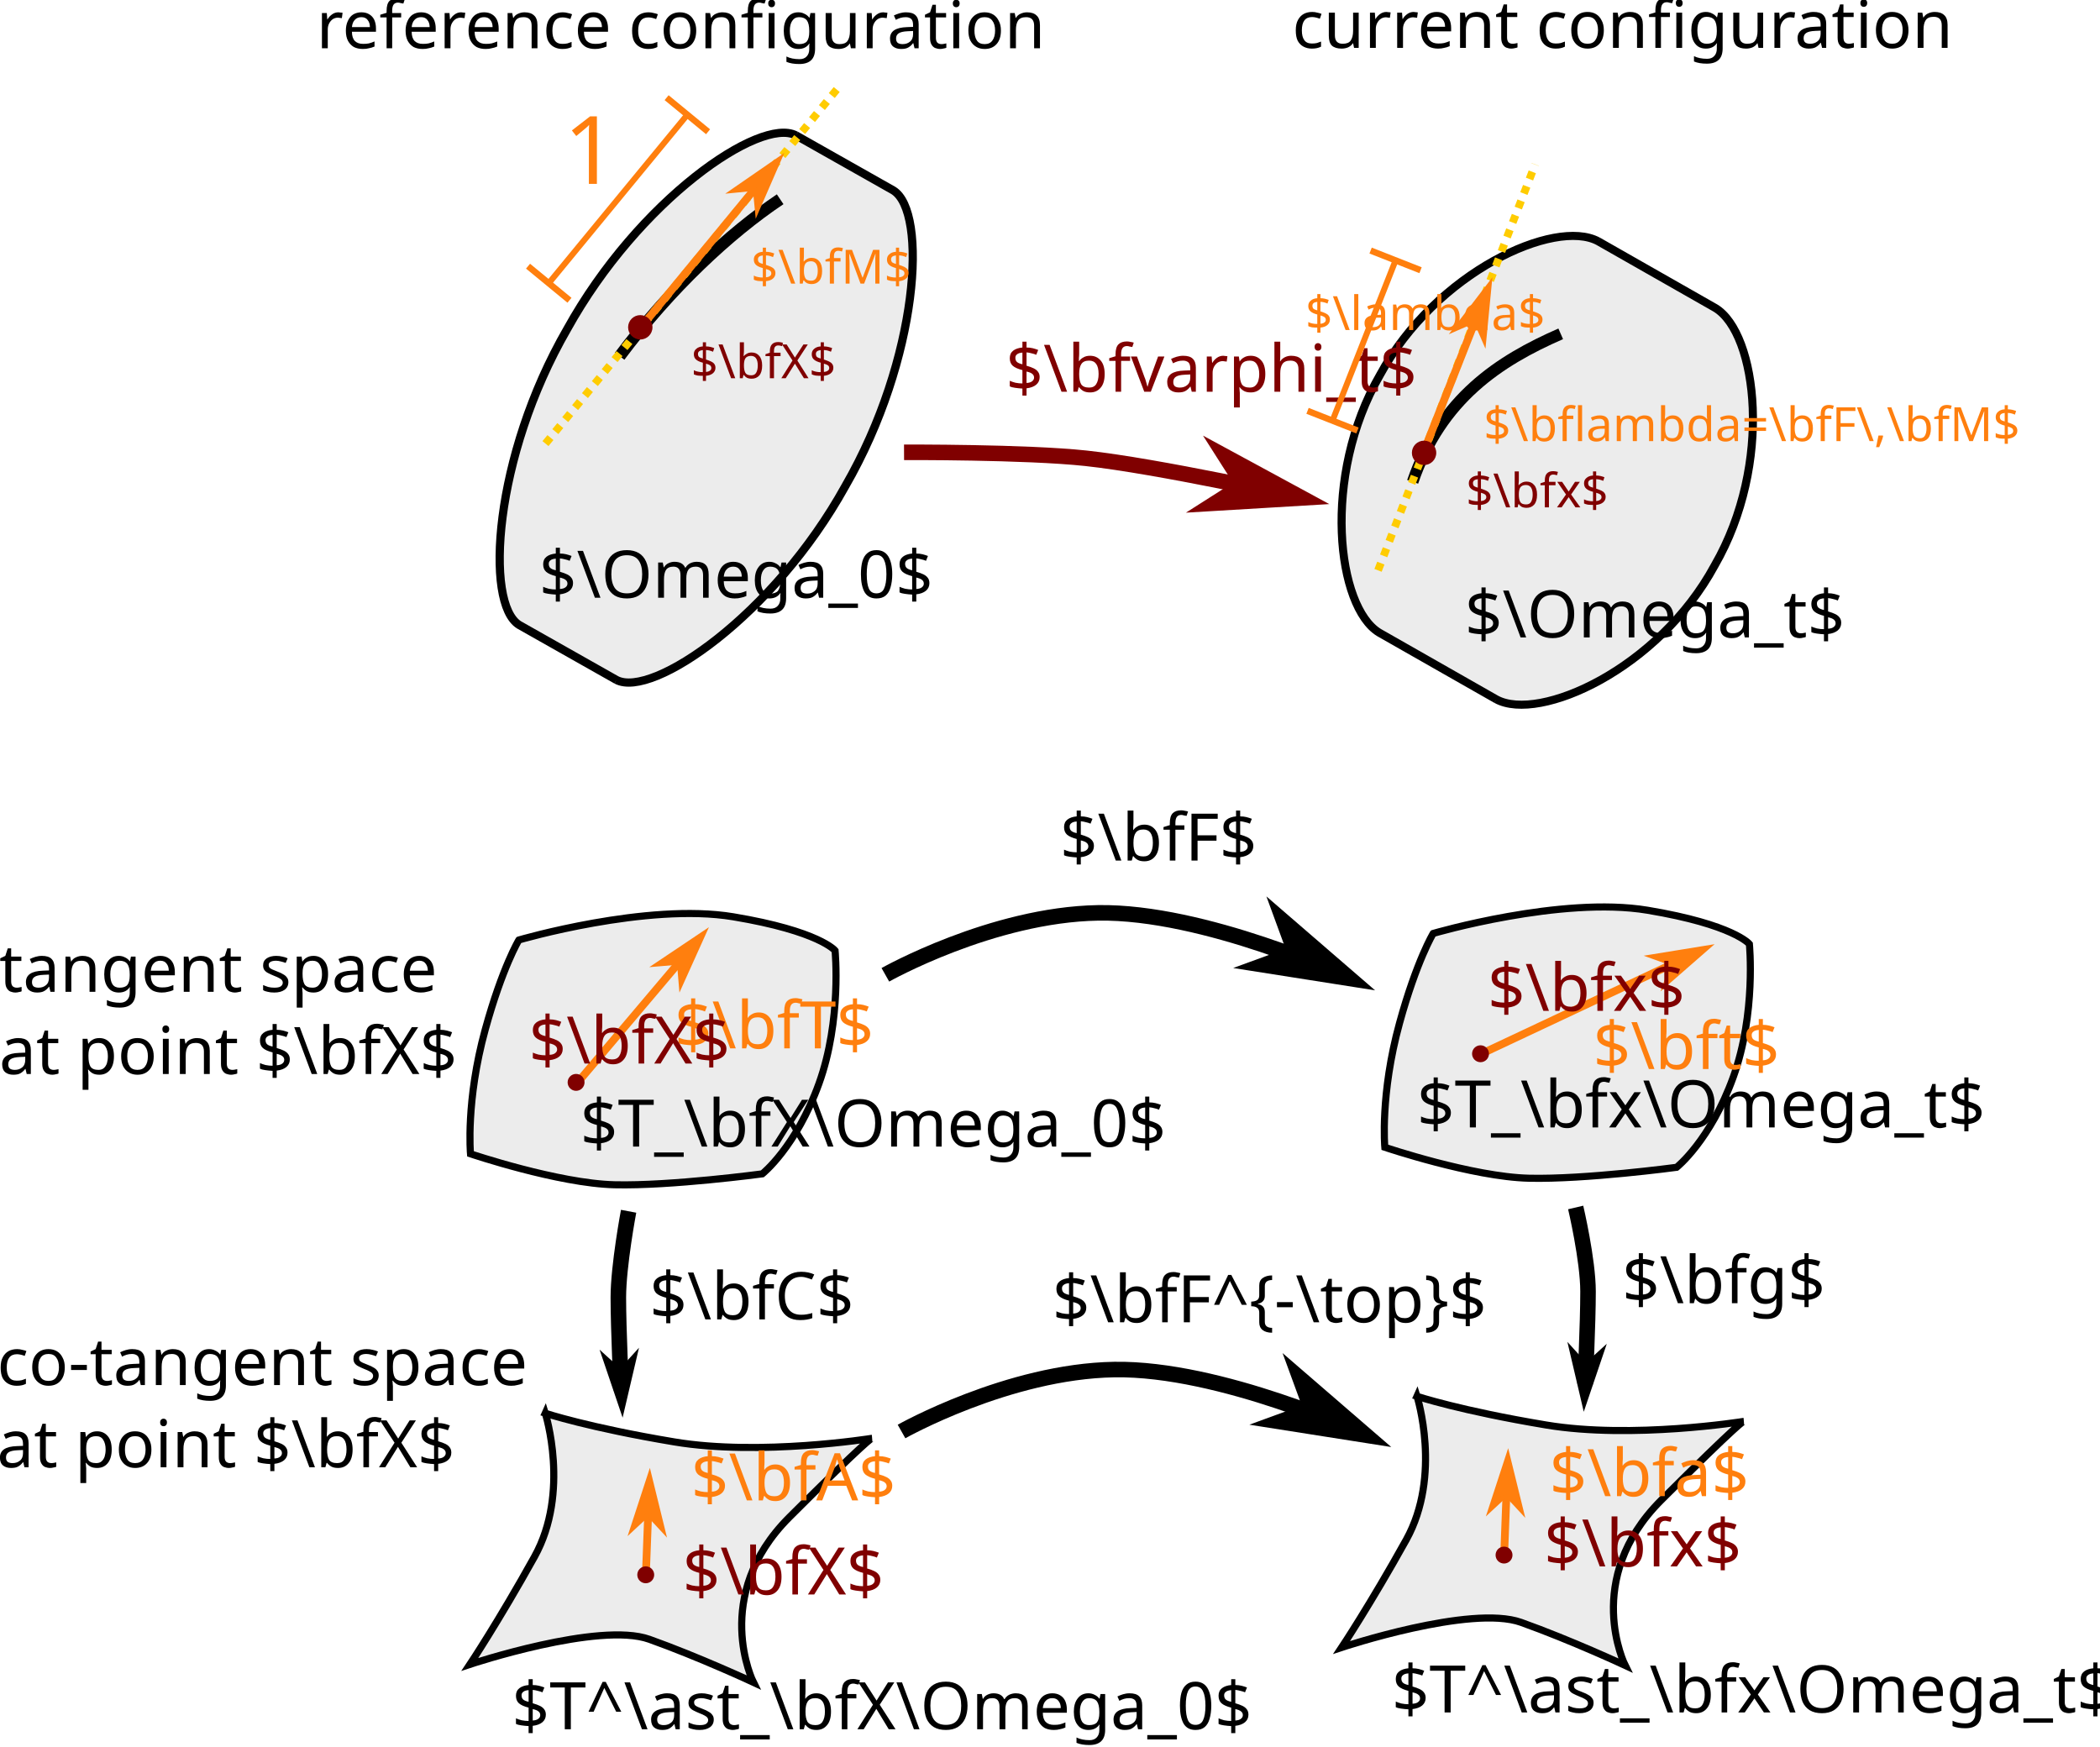
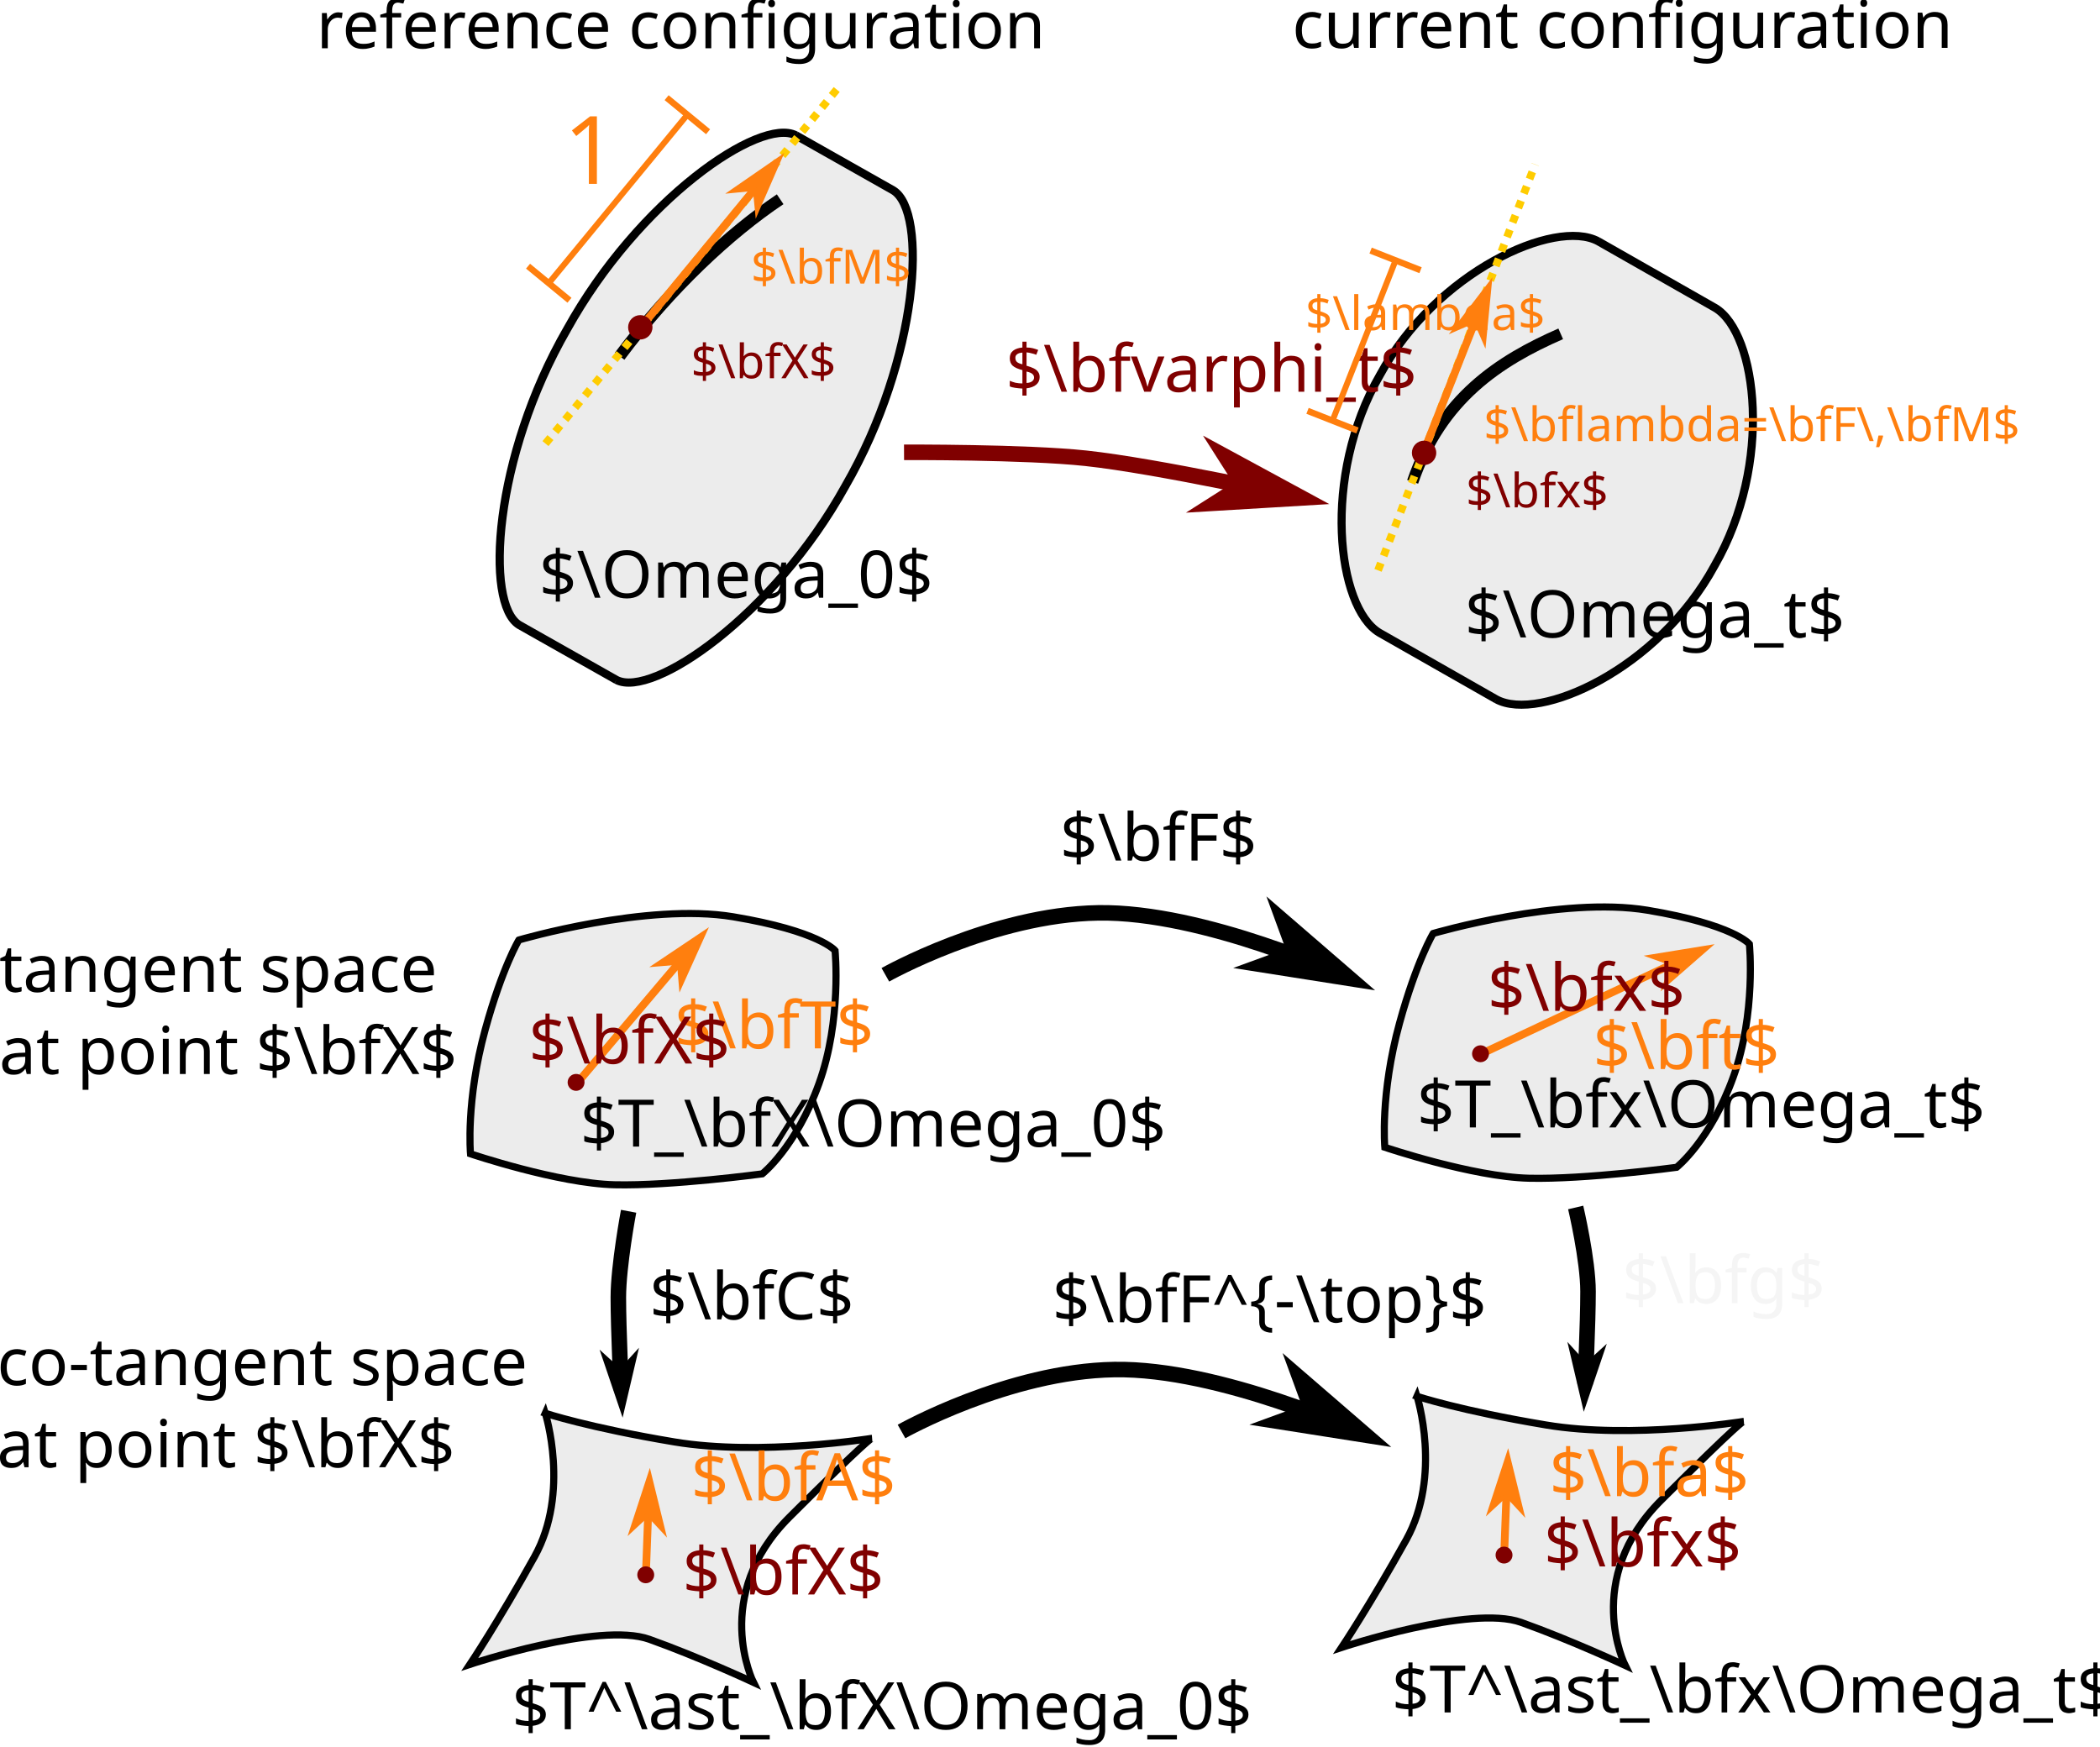
<svg xmlns="http://www.w3.org/2000/svg" width="135.12mm" height="112.397mm" viewBox="0 0 135.12 112.397" version="1.1" id="svg8">
  <defs id="defs2">
    <marker style="overflow:visible" id="marker18808" refX="0" refY="0" orient="auto">
      <path transform="matrix(-0.2,0,0,-0.2,-1.2,0)" style="fill:#000000;fill-opacity:1;fill-rule:evenodd;stroke:#000000;stroke-width:1pt;stroke-opacity:1" d="M 0,0 5,-5 -12.5,0 5,5 Z" id="path18806" />
    </marker>
    <marker orient="auto" refY="0" refX="0" id="marker17224" style="overflow:visible">
      <path id="path17222" d="M 0,0 5,-5 -12.5,0 5,5 Z" style="fill:#000000;fill-opacity:1;fill-rule:evenodd;stroke:#000000;stroke-width:1pt;stroke-opacity:1" transform="matrix(-0.4,0,0,-0.4,-4,0)" />
    </marker>
    <marker style="overflow:visible" id="marker14261" refX="0" refY="0" orient="auto">
      <path transform="matrix(-0.2,0,0,-0.2,-1.2,0)" style="fill:#000000;fill-opacity:1;fill-rule:evenodd;stroke:#000000;stroke-width:1pt;stroke-opacity:1" d="M 0,0 5,-5 -12.5,0 5,5 Z" id="path14259" />
    </marker>
    <marker style="overflow:visible" id="marker13849" refX="0" refY="0" orient="auto">
      <path transform="matrix(-0.4,0,0,-0.4,-4,0)" style="fill:#000000;fill-opacity:1;fill-rule:evenodd;stroke:#000000;stroke-width:1pt;stroke-opacity:1" d="M 0,0 5,-5 -12.5,0 5,5 Z" id="path13847" />
    </marker>
    <marker orient="auto" refY="0" refX="0" id="marker10229" style="overflow:visible">
      <path id="path10227" d="M 0,0 5,-5 -12.5,0 5,5 Z" style="fill:#800000;fill-opacity:1;fill-rule:evenodd;stroke:#800000;stroke-width:1pt;stroke-opacity:1" transform="matrix(-0.4,0,0,-0.4,-4,0)" />
    </marker>
    <marker style="overflow:visible" id="marker10075" refX="0" refY="0" orient="auto">
      <path transform="matrix(-0.2,0,0,-0.2,-1.2,0)" style="fill:#000000;fill-opacity:1;fill-rule:evenodd;stroke:#000000;stroke-width:1pt;stroke-opacity:1" d="M 0,0 5,-5 -12.5,0 5,5 Z" id="path10073" />
    </marker>
    <marker style="overflow:visible" id="marker9957" refX="0" refY="0" orient="auto">
      <path transform="matrix(-0.4,0,0,-0.4,-4,0)" style="fill:#800000;fill-opacity:1;fill-rule:evenodd;stroke:#800000;stroke-width:1pt;stroke-opacity:1" d="M 0,0 5,-5 -12.5,0 5,5 Z" id="path9955" />
    </marker>
    <marker orient="auto" refY="0" refX="0" id="marker9845" style="overflow:visible">
      <path id="path9843" d="M 0,0 5,-5 -12.5,0 5,5 Z" style="fill:#000000;fill-opacity:1;fill-rule:evenodd;stroke:#000000;stroke-width:1pt;stroke-opacity:1" transform="matrix(-0.4,0,0,-0.4,-4,0)" />
    </marker>
    <marker style="overflow:visible" id="marker9455" refX="0" refY="0" orient="auto">
      <path transform="matrix(-0.4,0,0,-0.4,-4,0)" style="fill:#ff7f0e;fill-opacity:1;fill-rule:evenodd;stroke:#ff7f0e;stroke-width:1pt;stroke-opacity:1" d="M 0,0 5,-5 -12.5,0 5,5 Z" id="path9453" />
    </marker>
    <marker orient="auto" refY="0" refX="0" id="marker7505" style="overflow:visible">
      <path id="path7503" d="M 0,0 5,-5 -12.5,0 5,5 Z" style="fill:#ff7f0e;fill-opacity:1;fill-rule:evenodd;stroke:#ff7f0e;stroke-width:1pt;stroke-opacity:1" transform="matrix(-0.4,0,0,-0.4,-4,0)" />
    </marker>
    <marker orient="auto" refY="0" refX="0" id="marker6489" style="overflow:visible">
      <path id="path6487" d="M 0,0 5,-5 -12.5,0 5,5 Z" style="fill:#ff7f0e;fill-opacity:1;fill-rule:evenodd;stroke:#ff7f0e;stroke-width:1pt;stroke-opacity:1" transform="matrix(-0.4,0,0,-0.4,-4,0)" />
    </marker>
    <marker style="overflow:visible" id="marker6173" refX="0" refY="0" orient="auto">
      <path transform="matrix(-0.4,0,0,-0.4,-4,0)" style="fill:#ff7f0e;fill-opacity:1;fill-rule:evenodd;stroke:#ff7f0e;stroke-width:1pt;stroke-opacity:1" d="M 0,0 5,-5 -12.5,0 5,5 Z" id="path6171" />
    </marker>
    <marker style="overflow:visible" id="marker5600" refX="0" refY="0" orient="auto">
      <path transform="matrix(-0.4,0,0,-0.4,-4,0)" style="fill:#ff7f0e;fill-opacity:1;fill-rule:evenodd;stroke:#ff7f0e;stroke-width:1pt;stroke-opacity:1" d="M 0,0 5,-5 -12.5,0 5,5 Z" id="path5598" />
    </marker>
    <marker orient="auto" refY="0" refX="0" id="StopL" style="overflow:visible">
      <path id="path1140" d="M 0,5.65 V -5.65" style="fill:none;fill-opacity:0.75;fill-rule:evenodd;stroke:#ff7f0e;stroke-width:1pt;stroke-opacity:1" transform="scale(0.8)" />
    </marker>
    <marker orient="auto" refY="0" refX="0" id="StopS" style="overflow:visible">
      <path id="path1146" d="M 0,5.65 V -5.65" style="fill:none;fill-opacity:0.75;fill-rule:evenodd;stroke:#ff7f0e;stroke-width:1pt;stroke-opacity:1" transform="scale(0.2)" />
    </marker>
    <marker style="overflow:visible" id="marker1376" refX="0" refY="0" orient="auto">
      <path transform="matrix(-0.4,0,0,-0.4,-4,0)" style="fill:#ff7f0e;fill-opacity:1;fill-rule:evenodd;stroke:#ff7f0e;stroke-width:1pt;stroke-opacity:1" d="M 0,0 5,-5 -12.5,0 5,5 Z" id="path1374" />
    </marker>
    <marker style="overflow:visible" id="marker1318" refX="0" refY="0" orient="auto">
      <path transform="matrix(-0.2,0,0,-0.2,-1.2,0)" style="fill:#ff7f0e;fill-opacity:1;fill-rule:evenodd;stroke:#ff7f0e;stroke-width:1pt;stroke-opacity:1" d="M 0,0 5,-5 -12.5,0 5,5 Z" id="path1316" />
    </marker>
    <marker orient="auto" refY="0" refX="0" id="Arrow1Send" style="overflow:visible">
      <path id="path986" d="M 0,0 5,-5 -12.5,0 5,5 Z" style="fill:#000000;fill-opacity:1;fill-rule:evenodd;stroke:#000000;stroke-width:1pt;stroke-opacity:1" transform="matrix(-0.2,0,0,-0.2,-1.2,0)" />
    </marker>
    <marker orient="auto" refY="0" refX="0" id="Arrow1Mend" style="overflow:visible">
      <path id="path980" d="M 0,0 5,-5 -12.5,0 5,5 Z" style="fill:#ff7f0e;fill-opacity:1;fill-rule:evenodd;stroke:#ff7f0e;stroke-width:1pt;stroke-opacity:1" transform="matrix(-0.4,0,0,-0.4,-4,0)" />
    </marker>
    <marker orient="auto" refY="0" refX="0" id="StopL-5" style="overflow:visible">
      <path id="path1140-5" d="M 0,5.65 V -5.65" style="fill:none;fill-opacity:0.75;fill-rule:evenodd;stroke:#ff7f0e;stroke-width:1pt;stroke-opacity:1" transform="scale(0.8)" />
    </marker>
    <marker orient="auto" refY="0" refX="0" id="marker2557" style="overflow:visible">
      <path id="path2555" d="M 0,5.65 V -5.65" style="fill:none;fill-opacity:0.75;fill-rule:evenodd;stroke:#ff7f0e;stroke-width:1pt;stroke-opacity:1" transform="scale(0.8)" />
    </marker>
    <marker orient="auto" refY="0" refX="0" id="Arrow1Mend-8" style="overflow:visible">
      <path id="path980-9" d="M 0,0 5,-5 -12.5,0 5,5 Z" style="fill:#ff7f0e;fill-opacity:1;fill-rule:evenodd;stroke:#ff7f0e;stroke-width:1pt;stroke-opacity:1" transform="matrix(-0.4,0,0,-0.4,-4,0)" />
    </marker>
  </defs>
  <g id="layer1" transform="translate(-22.29722,-20.45792)">
    <path style="fill:#ececec;fill-rule:evenodd;stroke:#000000;stroke-width:0.457px;stroke-linecap:butt;stroke-linejoin:miter;stroke-opacity:1" d="m 57.381,111.397 c 0,0 1.616,5.08 -0.693,9.237 -2.309,4.157 -4.157,6.928 -4.157,6.928 0,0 8.313,-2.771 11.546,-1.616 3.233,1.155 6.697,2.771 6.697,2.771 0,0 -2.771,-5.542 2.309,-10.622 5.08,-5.08 5.311,-5.08 5.311,-5.08 0,0 -7.159,1.155 -12.701,0.231 -5.542,-0.924 -8.313,-1.847 -8.313,-1.847 z" id="path868" />
    <path id="path870" d="m 55.682,80.947 c 0,0 -1.056,1.739 -2.163,5.762 -1.261,4.585 -0.949,7.997 -0.949,7.997 0,0 5.64,1.906 9.274,1.992 3.634,0.086 9.503,-0.703 9.503,-0.703 0,0 2.169,-1.717 3.646,-5.812 1.477,-4.094 1.035,-8.555 1.035,-8.555 0,0 -1.011,-1.251 -6.553,-2.175 -5.542,-0.924 -13.792,1.493 -13.792,1.493 z" style="fill:#ececec;fill-rule:evenodd;stroke:#000000;stroke-width:0.457px;stroke-linecap:butt;stroke-linejoin:miter;stroke-opacity:1" />
    <path d="m 61.961,64.212 c 2.322,1.211 10.131,-4.172 14.722,-12.463 4.738,-8.209 5.324,-17.675 3.089,-19.04 l -6.258,-3.538 m 0,0 C 71.192,27.959 63.384,33.341 58.793,41.633 54.055,49.842 53.468,59.308 55.703,60.674 l 6.258,3.538" style="fill:#ececec;fill-rule:evenodd;stroke:#000000;stroke-width:0.529;stroke-linecap:butt;stroke-linejoin:miter;stroke-miterlimit:4;stroke-dasharray:none;stroke-opacity:1;fill-opacity:1" id="path858" />
    <path id="path860" style="fill:#ececec;fill-rule:evenodd;stroke:#000000;stroke-width:0.519;stroke-linecap:butt;stroke-linejoin:miter;stroke-miterlimit:4;stroke-dasharray:none;stroke-opacity:1" d="m 118.575,65.461 c 2.777,1.5 10.443,-1.961 14.044,-8.607 3.777,-6.546 2.751,-14.956 0.043,-16.58 l -7.532,-4.289 m 0,0 c -2.777,-1.5 -10.443,1.961 -14.044,8.607 -3.777,6.546 -2.751,14.956 -0.043,16.58 l 7.532,4.289" />
    <text xml:space="preserve" style="font-style:normal;font-variant:normal;font-weight:normal;font-stretch:normal;font-size:4.233px;line-height:125%;font-family:'Univers for UniS 55 Roman';-inkscape-font-specification:'Univers for UniS 55 Roman, ';text-align:start;letter-spacing:0px;word-spacing:0px;writing-mode:lr-tb;text-anchor:start;fill:#000000;fill-opacity:1;stroke:none;stroke-width:0.265px;stroke-linecap:butt;stroke-linejoin:miter;stroke-opacity:1" x="56.98" y="58.925" id="text880">
      <tspan id="tspan878" x="56.98" y="58.925" style="stroke-width:0.265px">$\Omega_0$</tspan>
    </text>
    <text xml:space="preserve" style="font-style:normal;font-variant:normal;font-weight:normal;font-stretch:normal;font-size:4.233px;line-height:125%;font-family:'Univers for UniS 55 Roman';-inkscape-font-specification:'Univers for UniS 55 Roman, ';text-align:start;letter-spacing:0px;word-spacing:0px;writing-mode:lr-tb;text-anchor:start;fill:#000000;fill-opacity:1;stroke:none;stroke-width:0.265px;stroke-linecap:butt;stroke-linejoin:miter;stroke-opacity:1" x="116.544" y="61.474" id="text884">
      <tspan id="tspan882" x="116.544" y="61.474" style="stroke-width:0.265px">$\Omega_t$</tspan>
    </text>
    <text xml:space="preserve" style="font-style:normal;font-variant:normal;font-weight:normal;font-stretch:normal;font-size:4.233px;line-height:125%;font-family:'Univers for UniS 55 Roman';-inkscape-font-specification:'Univers for UniS 55 Roman, ';text-align:start;letter-spacing:0px;word-spacing:0px;writing-mode:lr-tb;text-anchor:start;fill:#000000;fill-opacity:1;stroke:none;stroke-width:0.265px;stroke-linecap:butt;stroke-linejoin:miter;stroke-opacity:1" x="59.626" y="94.246" id="text888">
      <tspan id="tspan886" x="59.626" y="94.246" style="stroke-width:0.265px">$T_\bfX\Omega_0$</tspan>
    </text>
    <text id="text892" y="131.737" x="55.231" style="font-style:normal;font-variant:normal;font-weight:normal;font-stretch:normal;font-size:4.233px;line-height:125%;font-family:'Univers for UniS 55 Roman';-inkscape-font-specification:'Univers for UniS 55 Roman, ';text-align:start;letter-spacing:0px;word-spacing:0px;writing-mode:lr-tb;text-anchor:start;fill:#000000;fill-opacity:1;stroke:none;stroke-width:0.265px;stroke-linecap:butt;stroke-linejoin:miter;stroke-opacity:1" xml:space="preserve">
      <tspan style="stroke-width:0.265px" y="131.737" x="55.231" id="tspan890">$T^\ast_\bfX\Omega_0$</tspan>
    </text>
    <text xml:space="preserve" style="font-style:normal;font-variant:normal;font-weight:normal;font-stretch:normal;font-size:4.233px;line-height:125%;font-family:'Univers for UniS 55 Roman';-inkscape-font-specification:'Univers for UniS 55 Roman, ';text-align:start;letter-spacing:0px;word-spacing:0px;writing-mode:lr-tb;text-anchor:start;fill:#000000;fill-opacity:1;stroke:none;stroke-width:0.265px;stroke-linecap:butt;stroke-linejoin:miter;stroke-opacity:1" x="42.652" y="23.565" id="text896">
      <tspan id="tspan894" x="42.652" y="23.565" style="stroke-width:0.265px">reference configuration</tspan>
    </text>
    <text xml:space="preserve" style="font-style:normal;font-variant:normal;font-weight:normal;font-stretch:normal;font-size:4.233px;line-height:125%;font-family:'Univers for UniS 55 Roman';-inkscape-font-specification:'Univers for UniS 55 Roman, ';text-align:start;letter-spacing:0px;word-spacing:0px;writing-mode:lr-tb;text-anchor:start;fill:#000000;fill-opacity:1;stroke:none;stroke-width:0.265px;stroke-linecap:butt;stroke-linejoin:miter;stroke-opacity:1" x="105.437" y="23.538" id="text900">
      <tspan id="tspan898" x="105.437" y="23.538" style="stroke-width:0.265px">current configuration</tspan>
    </text>
    <text xml:space="preserve" style="font-style:normal;font-variant:normal;font-weight:normal;font-stretch:normal;font-size:4.233px;line-height:125%;font-family:'Univers for UniS 55 Roman';-inkscape-font-specification:'Univers for UniS 55 Roman, ';text-align:start;letter-spacing:0px;word-spacing:0px;writing-mode:lr-tb;text-anchor:start;fill:#000000;fill-opacity:1;stroke:none;stroke-width:0.265px;stroke-linecap:butt;stroke-linejoin:miter;stroke-opacity:1" x="22.251" y="84.28" id="text904">
      <tspan id="tspan902" x="22.251" y="84.28" style="stroke-width:0.265px">tangent space</tspan>
      <tspan x="22.251" y="89.572" style="stroke-width:0.265px" id="tspan906">at point $\bfX$</tspan>
    </text>
    <text id="text912" y="109.586" x="22.107" style="font-style:normal;font-variant:normal;font-weight:normal;font-stretch:normal;font-size:4.233px;line-height:125%;font-family:'Univers for UniS 55 Roman';-inkscape-font-specification:'Univers for UniS 55 Roman, ';text-align:start;letter-spacing:0px;word-spacing:0px;writing-mode:lr-tb;text-anchor:start;fill:#000000;fill-opacity:1;stroke:none;stroke-width:0.265px;stroke-linecap:butt;stroke-linejoin:miter;stroke-opacity:1" xml:space="preserve">
      <tspan style="stroke-width:0.265px" y="109.586" x="22.107" id="tspan908">co-tangent space</tspan>
      <tspan id="tspan910" style="stroke-width:0.265px" y="114.878" x="22.107">at point $\bfX$</tspan>
    </text>
    <path style="fill:#ececec;fill-rule:evenodd;stroke:#000000;stroke-width:0.457px;stroke-linecap:butt;stroke-linejoin:miter;stroke-opacity:1" d="m 114.512,80.526 c 0,0 -1.056,1.739 -2.163,5.762 -1.261,4.585 -0.949,7.997 -0.949,7.997 0,0 5.64,1.906 9.274,1.992 3.634,0.086 9.503,-0.703 9.503,-0.703 0,0 2.169,-1.717 3.646,-5.812 1.477,-4.094 1.035,-8.555 1.035,-8.555 0,0 -1.011,-1.251 -6.553,-2.175 -5.542,-0.924 -13.792,1.493 -13.792,1.493 z" id="path949" />
    <path id="path955" d="m 113.471,110.308 c 0,0 1.616,5.08 -0.693,9.237 -2.309,4.157 -4.157,6.928 -4.157,6.928 0,0 8.313,-2.771 11.546,-1.616 3.233,1.155 6.697,2.771 6.697,2.771 0,0 -2.771,-5.542 2.309,-10.622 5.08,-5.08 5.311,-5.08 5.311,-5.08 0,0 -7.159,1.155 -12.701,0.231 -5.542,-0.924 -8.313,-1.847 -8.313,-1.847 z" style="fill:#ececec;fill-rule:evenodd;stroke:#000000;stroke-width:0.457px;stroke-linecap:butt;stroke-linejoin:miter;stroke-opacity:1" />
    <text id="text963" y="93.011" x="113.465" style="font-style:normal;font-variant:normal;font-weight:normal;font-stretch:normal;font-size:4.233px;line-height:125%;font-family:'Univers for UniS 55 Roman';-inkscape-font-specification:'Univers for UniS 55 Roman, ';text-align:start;letter-spacing:0px;word-spacing:0px;writing-mode:lr-tb;text-anchor:start;fill:#000000;fill-opacity:1;stroke:none;stroke-width:0.265px;stroke-linecap:butt;stroke-linejoin:miter;stroke-opacity:1" xml:space="preserve">
      <tspan style="stroke-width:0.265px" y="93.011" x="113.465" id="tspan961">$T_\bfx\Omega_t$</tspan>
    </text>
    <text xml:space="preserve" style="font-style:normal;font-variant:normal;font-weight:normal;font-stretch:normal;font-size:4.233px;line-height:125%;font-family:'Univers for UniS 55 Roman';-inkscape-font-specification:'Univers for UniS 55 Roman, ';text-align:start;letter-spacing:0px;word-spacing:0px;writing-mode:lr-tb;text-anchor:start;fill:#000000;fill-opacity:1;stroke:none;stroke-width:0.265px;stroke-linecap:butt;stroke-linejoin:miter;stroke-opacity:1" x="111.84" y="130.658" id="text967">
      <tspan id="tspan965" x="111.84" y="130.658" style="stroke-width:0.265px">$T^\ast_\bfx\Omega_t$</tspan>
    </text>
    <text id="text1281" y="105.359" x="64.085" style="font-style:normal;font-variant:normal;font-weight:normal;font-stretch:normal;font-size:4.233px;line-height:125%;font-family:'Univers for UniS 55 Roman';-inkscape-font-specification:'Univers for UniS 55 Roman, ';text-align:start;letter-spacing:0px;word-spacing:0px;writing-mode:lr-tb;text-anchor:start;fill:#000000;fill-opacity:1;stroke:none;stroke-width:0.265px;stroke-linecap:butt;stroke-linejoin:miter;stroke-opacity:1" xml:space="preserve">
      <tspan style="stroke-width:0.265px" y="105.359" x="64.085" id="tspan1279">$\bfC$</tspan>
    </text>
    <path style="fill:none;fill-rule:evenodd;stroke:#000000;stroke-width:1;stroke-linecap:butt;stroke-linejoin:miter;stroke-miterlimit:4;stroke-dasharray:none;stroke-opacity:1;marker-end:url(#Arrow1Send)" d="m 62.744,98.403 c 0,0 -0.661,3.506 -0.661,5.546 0,2.039 0.189,5.953 0.189,5.953" id="path969" />
    <path id="path1302" style="fill:none;fill-rule:evenodd;stroke:#000000;stroke-width:0.762;stroke-linecap:butt;stroke-linejoin:miter;stroke-miterlimit:4;stroke-dasharray:none;stroke-opacity:1" d="m 72.495,33.28 c -3.269,2.192 -7.029,5.692 -10.328,10.099" />
    <path id="path1308" d="M 57.395,49.003 76.309,26.007" style="fill:none;fill-rule:evenodd;stroke:#ffcc00;stroke-width:0.5;stroke-linecap:butt;stroke-linejoin:miter;stroke-miterlimit:4;stroke-dasharray:0.5,0.5;stroke-dashoffset:0;stroke-opacity:1" />
    <path style="fill:none;fill-rule:evenodd;stroke:#ff7f0e;stroke-width:0.5;stroke-linecap:butt;stroke-linejoin:miter;stroke-miterlimit:4;stroke-dasharray:none;stroke-opacity:1;marker-end:url(#Arrow1Mend)" d="M 63.221,41.901 72.138,31.058" id="path1306" />
    <text xml:space="preserve" style="font-style:normal;font-variant:normal;font-weight:normal;font-stretch:normal;font-size:3.048px;line-height:125%;font-family:'Univers for UniS 55 Roman';-inkscape-font-specification:'Univers for UniS 55 Roman, ';text-align:start;letter-spacing:0px;word-spacing:0px;writing-mode:lr-tb;text-anchor:start;fill:#ff7f0e;fill-opacity:1;stroke:none;stroke-width:0.19px;stroke-linecap:butt;stroke-linejoin:miter;stroke-opacity:1" x="70.612" y="38.707" id="text1364">
      <tspan id="tspan1362" x="70.612" y="38.707" style="fill:#ff7f0e;fill-opacity:1;stroke-width:0.19px">$\bfM$</tspan>
    </text>
    <path id="path1372" d="M 57.606,38.683 66.523,27.84" style="fill:none;fill-rule:evenodd;stroke:#ff7f0e;stroke-width:0.382;stroke-linecap:butt;stroke-linejoin:miter;stroke-miterlimit:4;stroke-dasharray:none;stroke-opacity:1;marker-start:url(#StopL);marker-end:url(#StopL)" />
    <text id="text2128" y="32.291" x="58.548" style="font-style:normal;font-variant:normal;font-weight:normal;font-stretch:normal;font-size:6.096px;line-height:125%;font-family:'Univers for UniS 55 Roman';-inkscape-font-specification:'Univers for UniS 55 Roman, ';text-align:start;letter-spacing:0px;word-spacing:0px;writing-mode:lr-tb;text-anchor:start;fill:#ff7f0e;fill-opacity:1;stroke:none;stroke-width:0.381px;stroke-linecap:butt;stroke-linejoin:miter;stroke-opacity:1" xml:space="preserve">
      <tspan style="fill:#ff7f0e;fill-opacity:1;stroke-width:0.381px" y="32.291" x="58.548" id="tspan2126">1</tspan>
    </text>
    <circle style="opacity:1;fill:#800000;fill-opacity:1;fill-rule:nonzero;stroke:none;stroke-width:1.097;stroke-linecap:round;stroke-linejoin:bevel;stroke-miterlimit:4;stroke-dasharray:none;stroke-dashoffset:0;stroke-opacity:1;paint-order:markers fill stroke" id="path876" cx="63.495" cy="41.52" r="0.784" />
    <text id="text2504" y="44.798" x="66.755" style="font-style:normal;font-variant:normal;font-weight:normal;font-stretch:normal;font-size:3.048px;line-height:125%;font-family:'Univers for UniS 55 Roman';-inkscape-font-specification:'Univers for UniS 55 Roman, ';text-align:start;letter-spacing:0px;word-spacing:0px;writing-mode:lr-tb;text-anchor:start;fill:#800000;fill-opacity:1;stroke:none;stroke-width:0.19px;stroke-linecap:butt;stroke-linejoin:miter;stroke-opacity:1" xml:space="preserve">
      <tspan style="fill:#800000;fill-opacity:1;stroke-width:0.19px" y="44.798" x="66.755" id="tspan2502">$\bfX$</tspan>
    </text>
    <path id="path5592" d="m 59.454,90.127 7.823,-9.254" style="fill:none;fill-rule:evenodd;stroke:#ff7f0e;stroke-width:0.5;stroke-linecap:butt;stroke-linejoin:miter;stroke-miterlimit:4;stroke-dasharray:none;stroke-opacity:1;marker-end:url(#marker6173)" />
    <text id="text5596" y="87.922" x="65.687" style="font-style:normal;font-variant:normal;font-weight:normal;font-stretch:normal;font-size:4.233px;line-height:125%;font-family:'Univers for UniS 55 Roman';-inkscape-font-specification:'Univers for UniS 55 Roman, ';text-align:start;letter-spacing:0px;word-spacing:0px;writing-mode:lr-tb;text-anchor:start;fill:#ff7f0e;fill-opacity:1;stroke:none;stroke-width:0.265px;stroke-linecap:butt;stroke-linejoin:miter;stroke-opacity:1" xml:space="preserve">
      <tspan style="fill:#ff7f0e;fill-opacity:1;stroke-width:0.265px" y="87.922" x="65.687" id="tspan5594">$\bfT$</tspan>
    </text>
    <circle style="opacity:1;fill:#800000;fill-opacity:1;fill-rule:nonzero;stroke:none;stroke-width:0.762;stroke-linecap:round;stroke-linejoin:bevel;stroke-miterlimit:4;stroke-dasharray:none;stroke-dashoffset:0;stroke-opacity:1;paint-order:markers fill stroke" id="path876-0" cx="59.364" cy="90.109" r="0.544" />
    <text id="text2504-7" y="88.901" x="56.318" style="font-style:normal;font-variant:normal;font-weight:normal;font-stretch:normal;font-size:4.233px;line-height:125%;font-family:'Univers for UniS 55 Roman';-inkscape-font-specification:'Univers for UniS 55 Roman, ';text-align:start;letter-spacing:0px;word-spacing:0px;writing-mode:lr-tb;text-anchor:start;fill:#800000;fill-opacity:1;stroke:none;stroke-width:0.265px;stroke-linecap:butt;stroke-linejoin:miter;stroke-opacity:1" xml:space="preserve">
      <tspan style="fill:#800000;fill-opacity:1;stroke-width:0.265px" y="88.901" x="56.318" id="tspan2502-6">$\bfX$</tspan>
    </text>
    <path style="fill:none;fill-rule:evenodd;stroke:#ff7f0e;stroke-width:0.5;stroke-linecap:butt;stroke-linejoin:miter;stroke-miterlimit:4;stroke-dasharray:none;stroke-opacity:1;marker-end:url(#marker6489)" d="m 117.668,88.245 14.059,-6.609" id="path6481" />
    <text xml:space="preserve" style="font-style:normal;font-variant:normal;font-weight:normal;font-stretch:normal;font-size:4.233px;line-height:125%;font-family:'Univers for UniS 55 Roman';-inkscape-font-specification:'Univers for UniS 55 Roman, ';text-align:start;letter-spacing:0px;word-spacing:0px;writing-mode:lr-tb;text-anchor:start;fill:#ff7f0e;fill-opacity:1;stroke:none;stroke-width:0.265px;stroke-linecap:butt;stroke-linejoin:miter;stroke-opacity:1" x="124.798" y="89.253" id="text6485">
      <tspan id="tspan6483" x="124.798" y="89.253" style="fill:#ff7f0e;fill-opacity:1;stroke-width:0.265px">$\bft$</tspan>
    </text>
    <text xml:space="preserve" style="font-style:normal;font-variant:normal;font-weight:normal;font-stretch:normal;font-size:4.233px;line-height:125%;font-family:'Univers for UniS 55 Roman';-inkscape-font-specification:'Univers for UniS 55 Roman, ';text-align:start;letter-spacing:0px;word-spacing:0px;writing-mode:lr-tb;text-anchor:start;fill:#800000;fill-opacity:1;stroke:none;stroke-width:0.265px;stroke-linecap:butt;stroke-linejoin:miter;stroke-opacity:1" x="118.008" y="85.51" id="text6921">
      <tspan id="tspan6919" x="118.008" y="85.51" style="fill:#800000;fill-opacity:1;stroke-width:0.265px">$\bfx$</tspan>
    </text>
    <circle r="0.544" cy="88.267" cx="117.558" id="circle6923" style="opacity:1;fill:#800000;fill-opacity:1;fill-rule:nonzero;stroke:none;stroke-width:0.762;stroke-linecap:round;stroke-linejoin:bevel;stroke-miterlimit:4;stroke-dasharray:none;stroke-dashoffset:0;stroke-opacity:1;paint-order:markers fill stroke" />
    <path style="fill:none;fill-rule:evenodd;stroke:#ff7f0e;stroke-width:0.5;stroke-linecap:butt;stroke-linejoin:miter;stroke-miterlimit:4;stroke-dasharray:none;stroke-opacity:1;marker-end:url(#marker7505)" d="m 63.869,121.413 0.206,-5.513" id="path7501" />
    <circle r="0.544" cy="121.797" cx="63.846" id="circle8925" style="opacity:1;fill:#800000;fill-opacity:1;fill-rule:nonzero;stroke:none;stroke-width:0.762;stroke-linecap:round;stroke-linejoin:bevel;stroke-miterlimit:4;stroke-dasharray:none;stroke-dashoffset:0;stroke-opacity:1;paint-order:markers fill stroke" />
    <text xml:space="preserve" style="font-style:normal;font-variant:normal;font-weight:normal;font-stretch:normal;font-size:4.233px;line-height:125%;font-family:'Univers for UniS 55 Roman';-inkscape-font-specification:'Univers for UniS 55 Roman, ';text-align:start;letter-spacing:0px;word-spacing:0px;writing-mode:lr-tb;text-anchor:start;fill:#ff7f0e;fill-opacity:1;stroke:none;stroke-width:0.265px;stroke-linecap:butt;stroke-linejoin:miter;stroke-opacity:1" x="66.758" y="117.006" id="text9367">
      <tspan id="tspan9365" x="66.758" y="117.006" style="fill:#ff7f0e;fill-opacity:1;stroke-width:0.265px">$\bfA$</tspan>
    </text>
    <text xml:space="preserve" style="font-style:normal;font-variant:normal;font-weight:normal;font-stretch:normal;font-size:4.233px;line-height:125%;font-family:'Univers for UniS 55 Roman';-inkscape-font-specification:'Univers for UniS 55 Roman, ';text-align:start;letter-spacing:0px;word-spacing:0px;writing-mode:lr-tb;text-anchor:start;fill:#800000;fill-opacity:1;stroke:none;stroke-width:0.265px;stroke-linecap:butt;stroke-linejoin:miter;stroke-opacity:1" x="66.211" y="123.061" id="text9379">
      <tspan id="tspan9377" x="66.211" y="123.061" style="fill:#800000;fill-opacity:1;stroke-width:0.265px">$\bfX$</tspan>
    </text>
    <path id="path9441" d="m 119.094,120.144 0.206,-5.513" style="fill:none;fill-rule:evenodd;stroke:#ff7f0e;stroke-width:0.5;stroke-linecap:butt;stroke-linejoin:miter;stroke-miterlimit:4;stroke-dasharray:none;stroke-opacity:1;marker-end:url(#marker9455)" />
    <circle style="opacity:1;fill:#800000;fill-opacity:1;fill-rule:nonzero;stroke:none;stroke-width:0.762;stroke-linecap:round;stroke-linejoin:bevel;stroke-miterlimit:4;stroke-dasharray:none;stroke-dashoffset:0;stroke-opacity:1;paint-order:markers fill stroke" id="circle9443" cx="119.071" cy="120.527" r="0.544" />
    <text id="text9447" y="116.736" x="121.983" style="font-style:normal;font-variant:normal;font-weight:normal;font-stretch:normal;font-size:4.233px;line-height:125%;font-family:'Univers for UniS 55 Roman';-inkscape-font-specification:'Univers for UniS 55 Roman, ';text-align:start;letter-spacing:0px;word-spacing:0px;writing-mode:lr-tb;text-anchor:start;fill:#ff7f0e;fill-opacity:1;stroke:none;stroke-width:0.265px;stroke-linecap:butt;stroke-linejoin:miter;stroke-opacity:1" xml:space="preserve">
      <tspan style="fill:#ff7f0e;fill-opacity:1;stroke-width:0.265px" y="116.736" x="121.983" id="tspan9445">$\bfa$</tspan>
    </text>
    <text id="text9451" y="121.256" x="121.635" style="font-style:normal;font-variant:normal;font-weight:normal;font-stretch:normal;font-size:4.233px;line-height:125%;font-family:'Univers for UniS 55 Roman';-inkscape-font-specification:'Univers for UniS 55 Roman, ';text-align:start;letter-spacing:0px;word-spacing:0px;writing-mode:lr-tb;text-anchor:start;fill:#800000;fill-opacity:1;stroke:none;stroke-width:0.265px;stroke-linecap:butt;stroke-linejoin:miter;stroke-opacity:1" xml:space="preserve">
      <tspan style="fill:#800000;fill-opacity:1;stroke-width:0.265px" y="121.256" x="121.635" id="tspan9449">$\bfx$</tspan>
    </text>
    <path style="fill:none;fill-rule:evenodd;stroke:#800000;stroke-width:1;stroke-linecap:butt;stroke-linejoin:miter;stroke-miterlimit:4;stroke-dasharray:none;stroke-opacity:1;marker-end:url(#marker9957)" d="m 80.466,49.564 c 0,0 7.821,-0.033 11.7,0.384 4.629,0.498 13.738,2.521 13.738,2.521" id="path9835" />
    <text id="text10205" y="45.663" x="87.004" style="font-style:normal;font-variant:normal;font-weight:normal;font-stretch:normal;font-size:4.233px;line-height:125%;font-family:'Univers for UniS 55 Roman';-inkscape-font-specification:'Univers for UniS 55 Roman, ';text-align:start;letter-spacing:0px;word-spacing:0px;writing-mode:lr-tb;text-anchor:start;fill:#800000;fill-opacity:1;stroke:none;stroke-width:0.265px;stroke-linecap:butt;stroke-linejoin:miter;stroke-opacity:1" xml:space="preserve">
      <tspan style="fill:#800000;stroke-width:0.265px" y="45.663" x="87.004" id="tspan10203">$\bfvarphi_t$</tspan>
    </text>
    <text xml:space="preserve" style="font-style:normal;font-variant:normal;font-weight:normal;font-stretch:normal;font-size:4.233px;line-height:125%;font-family:'Univers for UniS 55 Roman';-inkscape-font-specification:'Univers for UniS 55 Roman, ';text-align:start;letter-spacing:0px;word-spacing:0px;writing-mode:lr-tb;text-anchor:start;fill:#000000;fill-opacity:1;stroke:none;stroke-width:0.265px;stroke-linecap:butt;stroke-linejoin:miter;stroke-opacity:1" x="90.498" y="75.837" id="text13659">
      <tspan id="tspan13657" x="90.498" y="75.837" style="fill:#000000;stroke-width:0.265px">$\bfF$</tspan>
    </text>
    <path style="fill:none;fill-rule:evenodd;stroke:#000000;stroke-width:1;stroke-linecap:butt;stroke-linejoin:miter;stroke-miterlimit:4;stroke-dasharray:none;stroke-opacity:1;marker-end:url(#marker13849)" d="m 80.304,112.575 c 0,0 6.86,-3.873 13.691,-3.986 6.831,-0.113 16.032,4.156 16.032,4.156" id="path13841" />
    <text id="text13845" y="105.547" x="90.002" style="font-style:normal;font-variant:normal;font-weight:normal;font-stretch:normal;font-size:4.233px;line-height:125%;font-family:'Univers for UniS 55 Roman';-inkscape-font-specification:'Univers for UniS 55 Roman, ';text-align:start;letter-spacing:0px;word-spacing:0px;writing-mode:lr-tb;text-anchor:start;fill:#000000;fill-opacity:1;stroke:none;stroke-width:0.265px;stroke-linecap:butt;stroke-linejoin:miter;stroke-opacity:1" xml:space="preserve">
      <tspan style="fill:#000000;stroke-width:0.265px" y="105.547" x="90.002" id="tspan13843">$\bfF^{-\top}$</tspan>
    </text>
-     <text xml:space="preserve" style="font-style:normal;font-variant:normal;font-weight:normal;font-stretch:normal;font-size:4.233px;line-height:125%;font-family:'Univers for UniS 55 Roman';-inkscape-font-specification:'Univers for UniS 55 Roman, ';text-align:start;letter-spacing:0px;word-spacing:0px;writing-mode:lr-tb;text-anchor:start;fill:#000000;fill-opacity:1;stroke:none;stroke-width:0.265px;stroke-linecap:butt;stroke-linejoin:miter;stroke-opacity:1" x="126.664" y="104.32" id="text14637">
-       <tspan id="tspan14635" x="126.664" y="104.32" style="stroke-width:0.265px">$\bfg$</tspan>
+     <text xml:space="preserve" style="font-style:normal;font-variant:normal;font-weight:normal;font-stretch:normal;font-size:4.233px;line-height:125%;font-family:'Univers for UniS 55 Roman';-inkscape-font-specification:'Univers for UniS 55 Roman, ';text-align:start;letter-spacing:0px;word-spacing:0px;writing-mode:lr-tb;text-anchor:start;fill:#f5f5f5;fill-opacity:1;stroke:none;stroke-width:0.265px;stroke-linecap:butt;stroke-linejoin:miter;stroke-opacity:1;" x="126.664" y="104.32" id="text14637">
+       <tspan id="tspan14635" x="126.664" y="104.32" style="stroke-width:0.265px;fill:#f5f5f5;fill-opacity:1;">$\bfg$</tspan>
    </text>
    <path d="m 122.718,41.94 c -3.96,1.732 -7.694,4.162 -9.526,9.522" style="fill:none;fill-rule:evenodd;stroke:#000000;stroke-width:0.746;stroke-linecap:butt;stroke-linejoin:miter;stroke-miterlimit:4;stroke-dasharray:none;stroke-opacity:1" id="path1304" />
    <text id="text2504-6" y="53.105" x="116.617" style="font-style:normal;font-variant:normal;font-weight:normal;font-stretch:normal;font-size:3.048px;line-height:125%;font-family:'Univers for UniS 55 Roman';-inkscape-font-specification:'Univers for UniS 55 Roman, ';text-align:start;letter-spacing:0px;word-spacing:0px;writing-mode:lr-tb;text-anchor:start;fill:#800000;fill-opacity:1;stroke:none;stroke-width:0.19px;stroke-linecap:butt;stroke-linejoin:miter;stroke-opacity:1" xml:space="preserve">
      <tspan style="fill:#800000;fill-opacity:1;stroke-width:0.19px" y="53.105" x="116.617" id="tspan2502-5">$\bfx$</tspan>
    </text>
    <path id="path1308-3" d="M 110.964,57.161 121.074,31.038" style="fill:none;fill-rule:evenodd;stroke:#ffcc00;stroke-width:0.5;stroke-linecap:butt;stroke-linejoin:miter;stroke-miterlimit:4;stroke-dasharray:0.5, 0.5;stroke-dashoffset:0;stroke-opacity:1" />
    <path style="fill:none;fill-rule:evenodd;stroke:#ff7f0e;stroke-width:0.5;stroke-linecap:butt;stroke-linejoin:miter;stroke-miterlimit:4;stroke-dasharray:none;stroke-opacity:1;marker-end:url(#Arrow1Mend-8)" d="m 113.903,49.53 4.059,-10.314" id="path1306-9" />
    <text xml:space="preserve" style="font-style:normal;font-variant:normal;font-weight:normal;font-stretch:normal;font-size:3.048px;line-height:125%;font-family:'Univers for UniS 55 Roman';-inkscape-font-specification:'Univers for UniS 55 Roman, ';text-align:start;letter-spacing:0px;word-spacing:0px;writing-mode:lr-tb;text-anchor:start;fill:#ff7f0e;fill-opacity:1;stroke:none;stroke-width:0.19px;stroke-linecap:butt;stroke-linejoin:miter;stroke-opacity:1" x="117.763" y="48.845" id="text1364-6">
      <tspan id="tspan1362-6" x="117.763" y="48.845" style="fill:#ff7f0e;fill-opacity:1;stroke-width:0.19px">$\bflambda=\bfF\,\bfM$</tspan>
    </text>
    <path id="path1372-4" d="m 108.034,47.528 4.059,-10.314" style="fill:none;fill-rule:evenodd;stroke:#ff7f0e;stroke-width:0.382;stroke-linecap:butt;stroke-linejoin:miter;stroke-miterlimit:4;stroke-dasharray:none;stroke-opacity:1;marker-start:url(#StopL-5);marker-end:url(#StopL-5)" />
    <text id="text2128-1" y="41.695" x="106.291" style="font-style:normal;font-variant:normal;font-weight:normal;font-stretch:normal;font-size:3.048px;line-height:125%;font-family:'Univers for UniS 55 Roman';-inkscape-font-specification:'Univers for UniS 55 Roman, ';text-align:start;letter-spacing:0px;word-spacing:0px;writing-mode:lr-tb;text-anchor:start;fill:#ff7f0e;fill-opacity:1;stroke:none;stroke-width:0.19px;stroke-linecap:butt;stroke-linejoin:miter;stroke-opacity:1" xml:space="preserve">
      <tspan style="fill:#ff7f0e;fill-opacity:1;stroke-width:0.19px" y="41.695" x="106.291" id="tspan2126-5">$\lambda$</tspan>
    </text>
    <circle style="opacity:1;fill:#800000;fill-opacity:1;fill-rule:nonzero;stroke:none;stroke-width:1.097;stroke-linecap:round;stroke-linejoin:bevel;stroke-miterlimit:4;stroke-dasharray:none;stroke-dashoffset:0;stroke-opacity:1;paint-order:markers fill stroke" id="path876-4" cx="113.926" cy="49.598" r="0.784" />
    <path id="path17220" d="m 79.264,83.187 c 0,0 6.86,-3.873 13.691,-3.986 6.831,-0.113 16.032,4.156 16.032,4.156" style="fill:none;fill-rule:evenodd;stroke:#000000;stroke-width:1;stroke-linecap:butt;stroke-linejoin:miter;stroke-miterlimit:4;stroke-dasharray:none;stroke-opacity:1;marker-end:url(#marker17224)" />
    <path id="path18804" d="m 123.681,98.159 c 0,0 0.795,3.373 0.795,5.412 0,2.039 -0.189,5.953 -0.189,5.953" style="fill:none;fill-rule:evenodd;stroke:#000000;stroke-width:1;stroke-linecap:butt;stroke-linejoin:miter;stroke-miterlimit:4;stroke-dasharray:none;stroke-opacity:1;marker-end:url(#marker18808)" />
  </g>
</svg>
